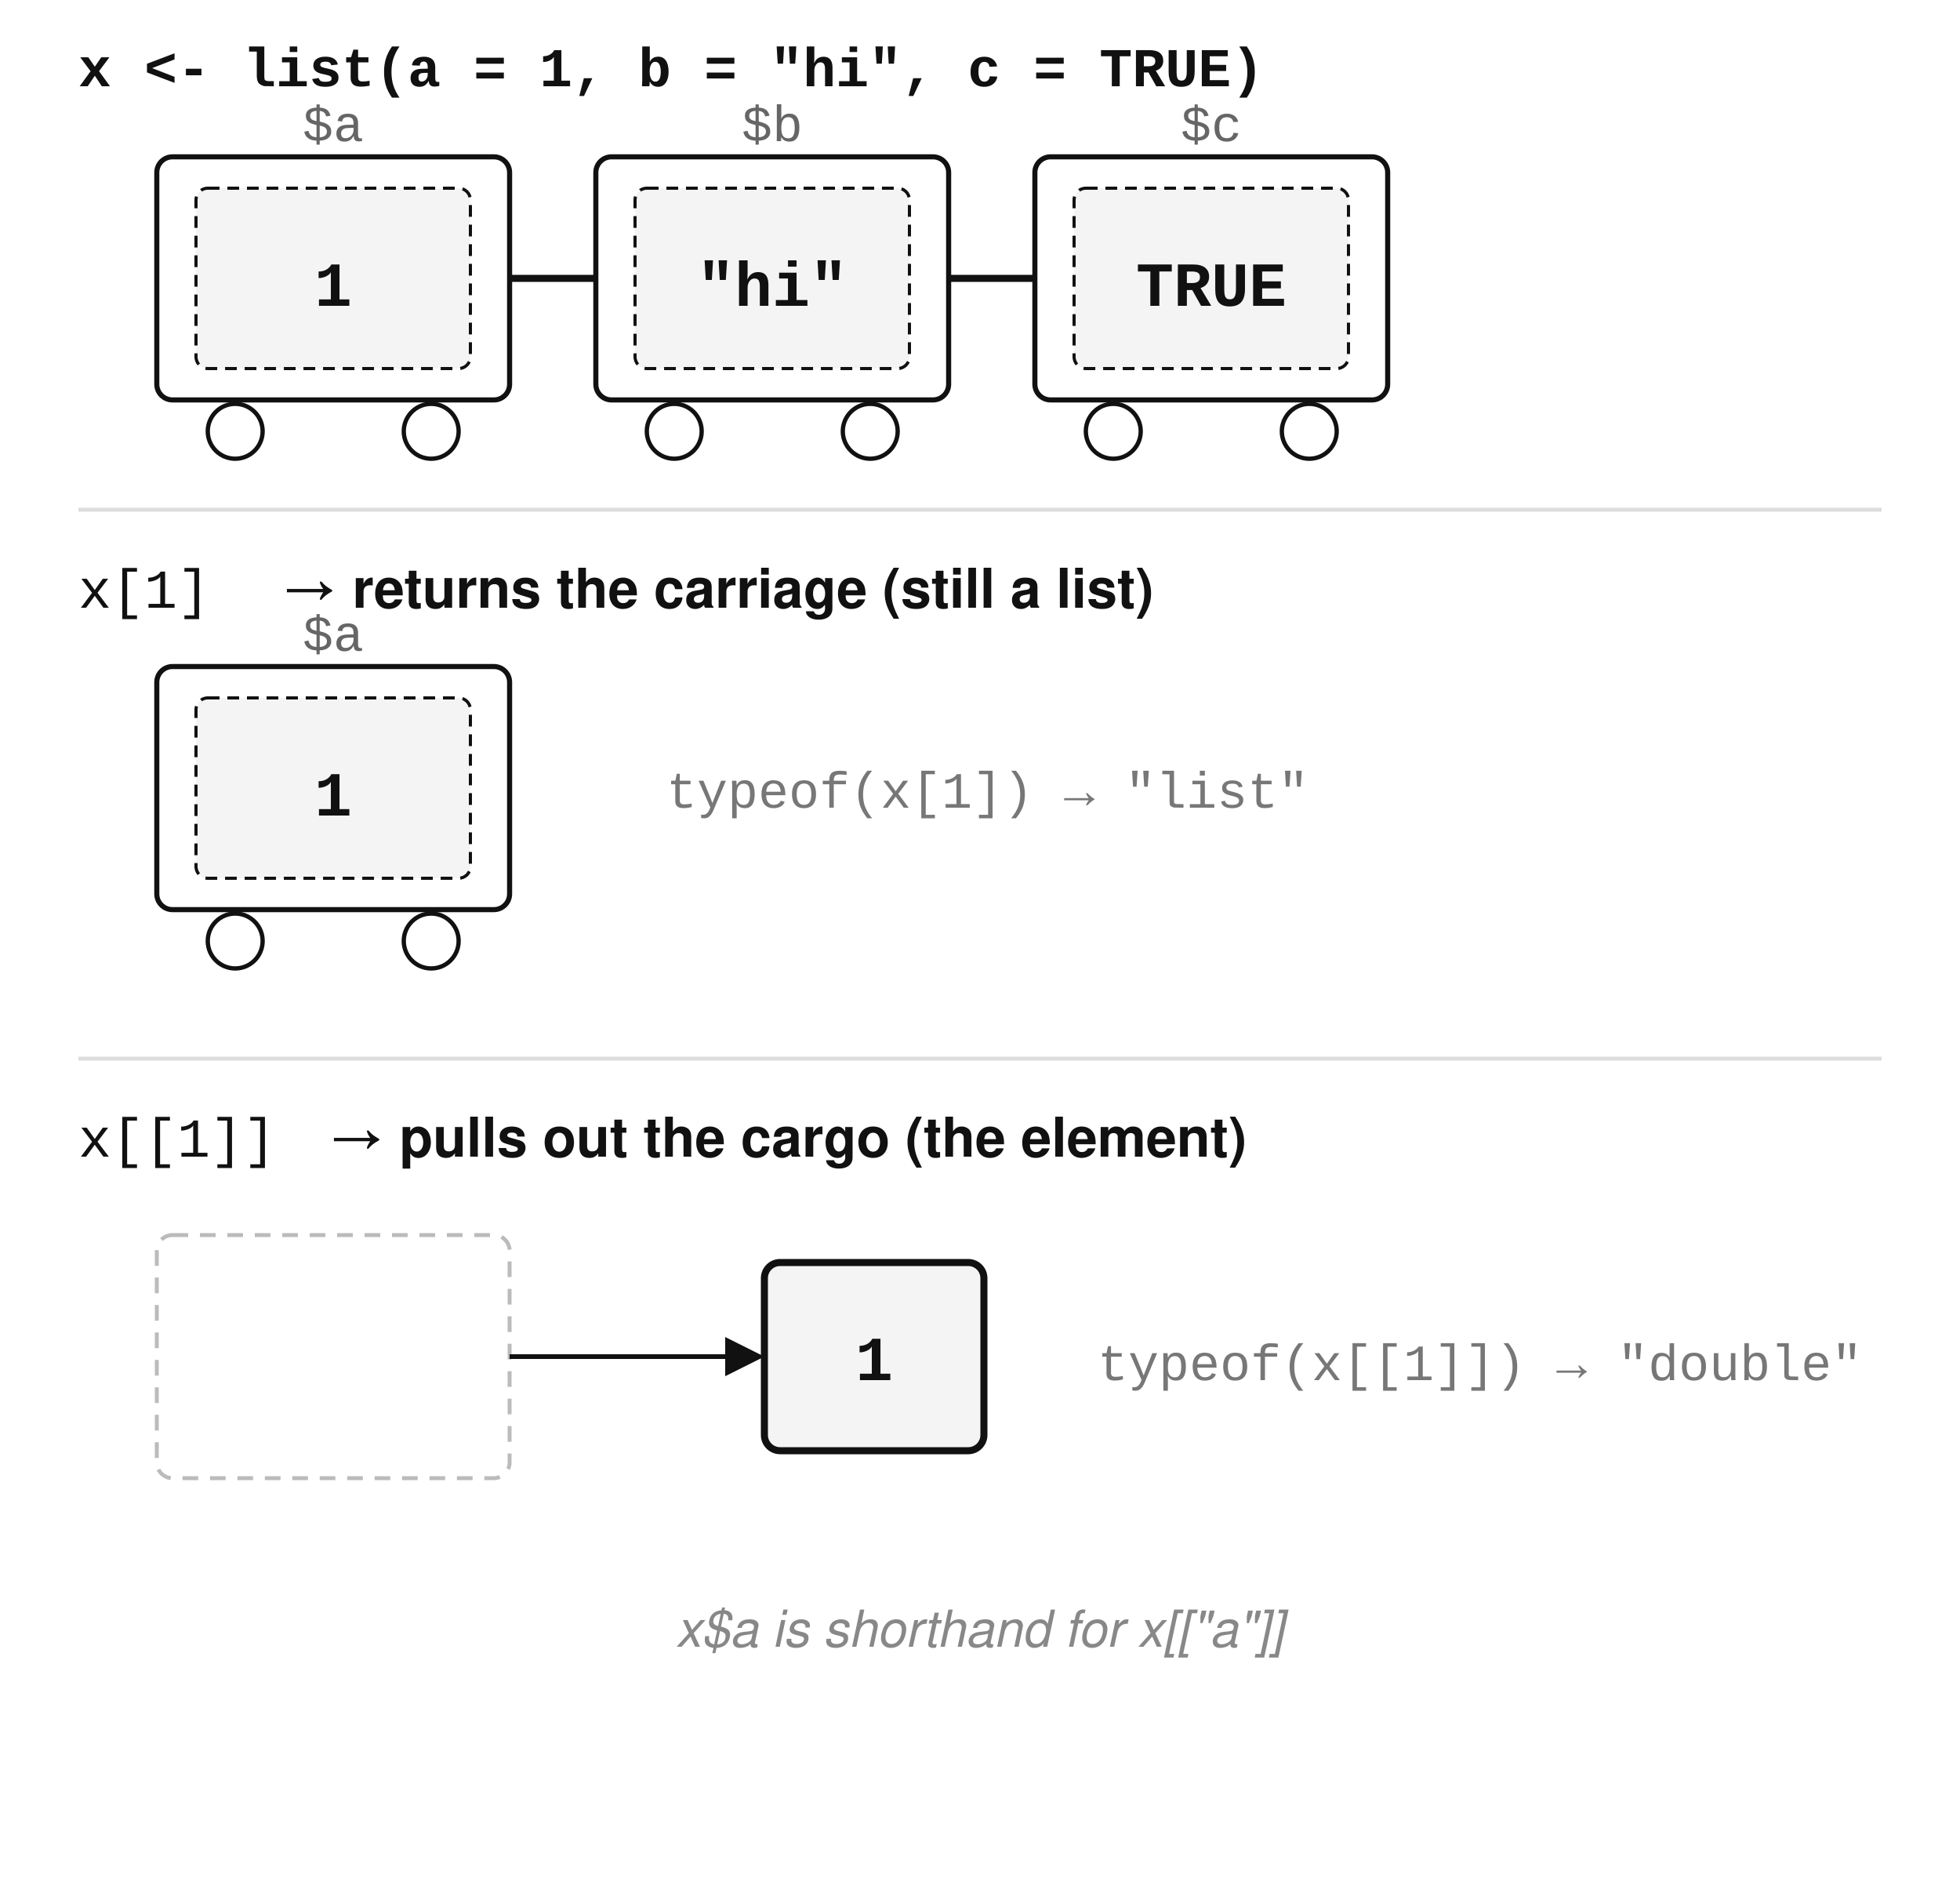
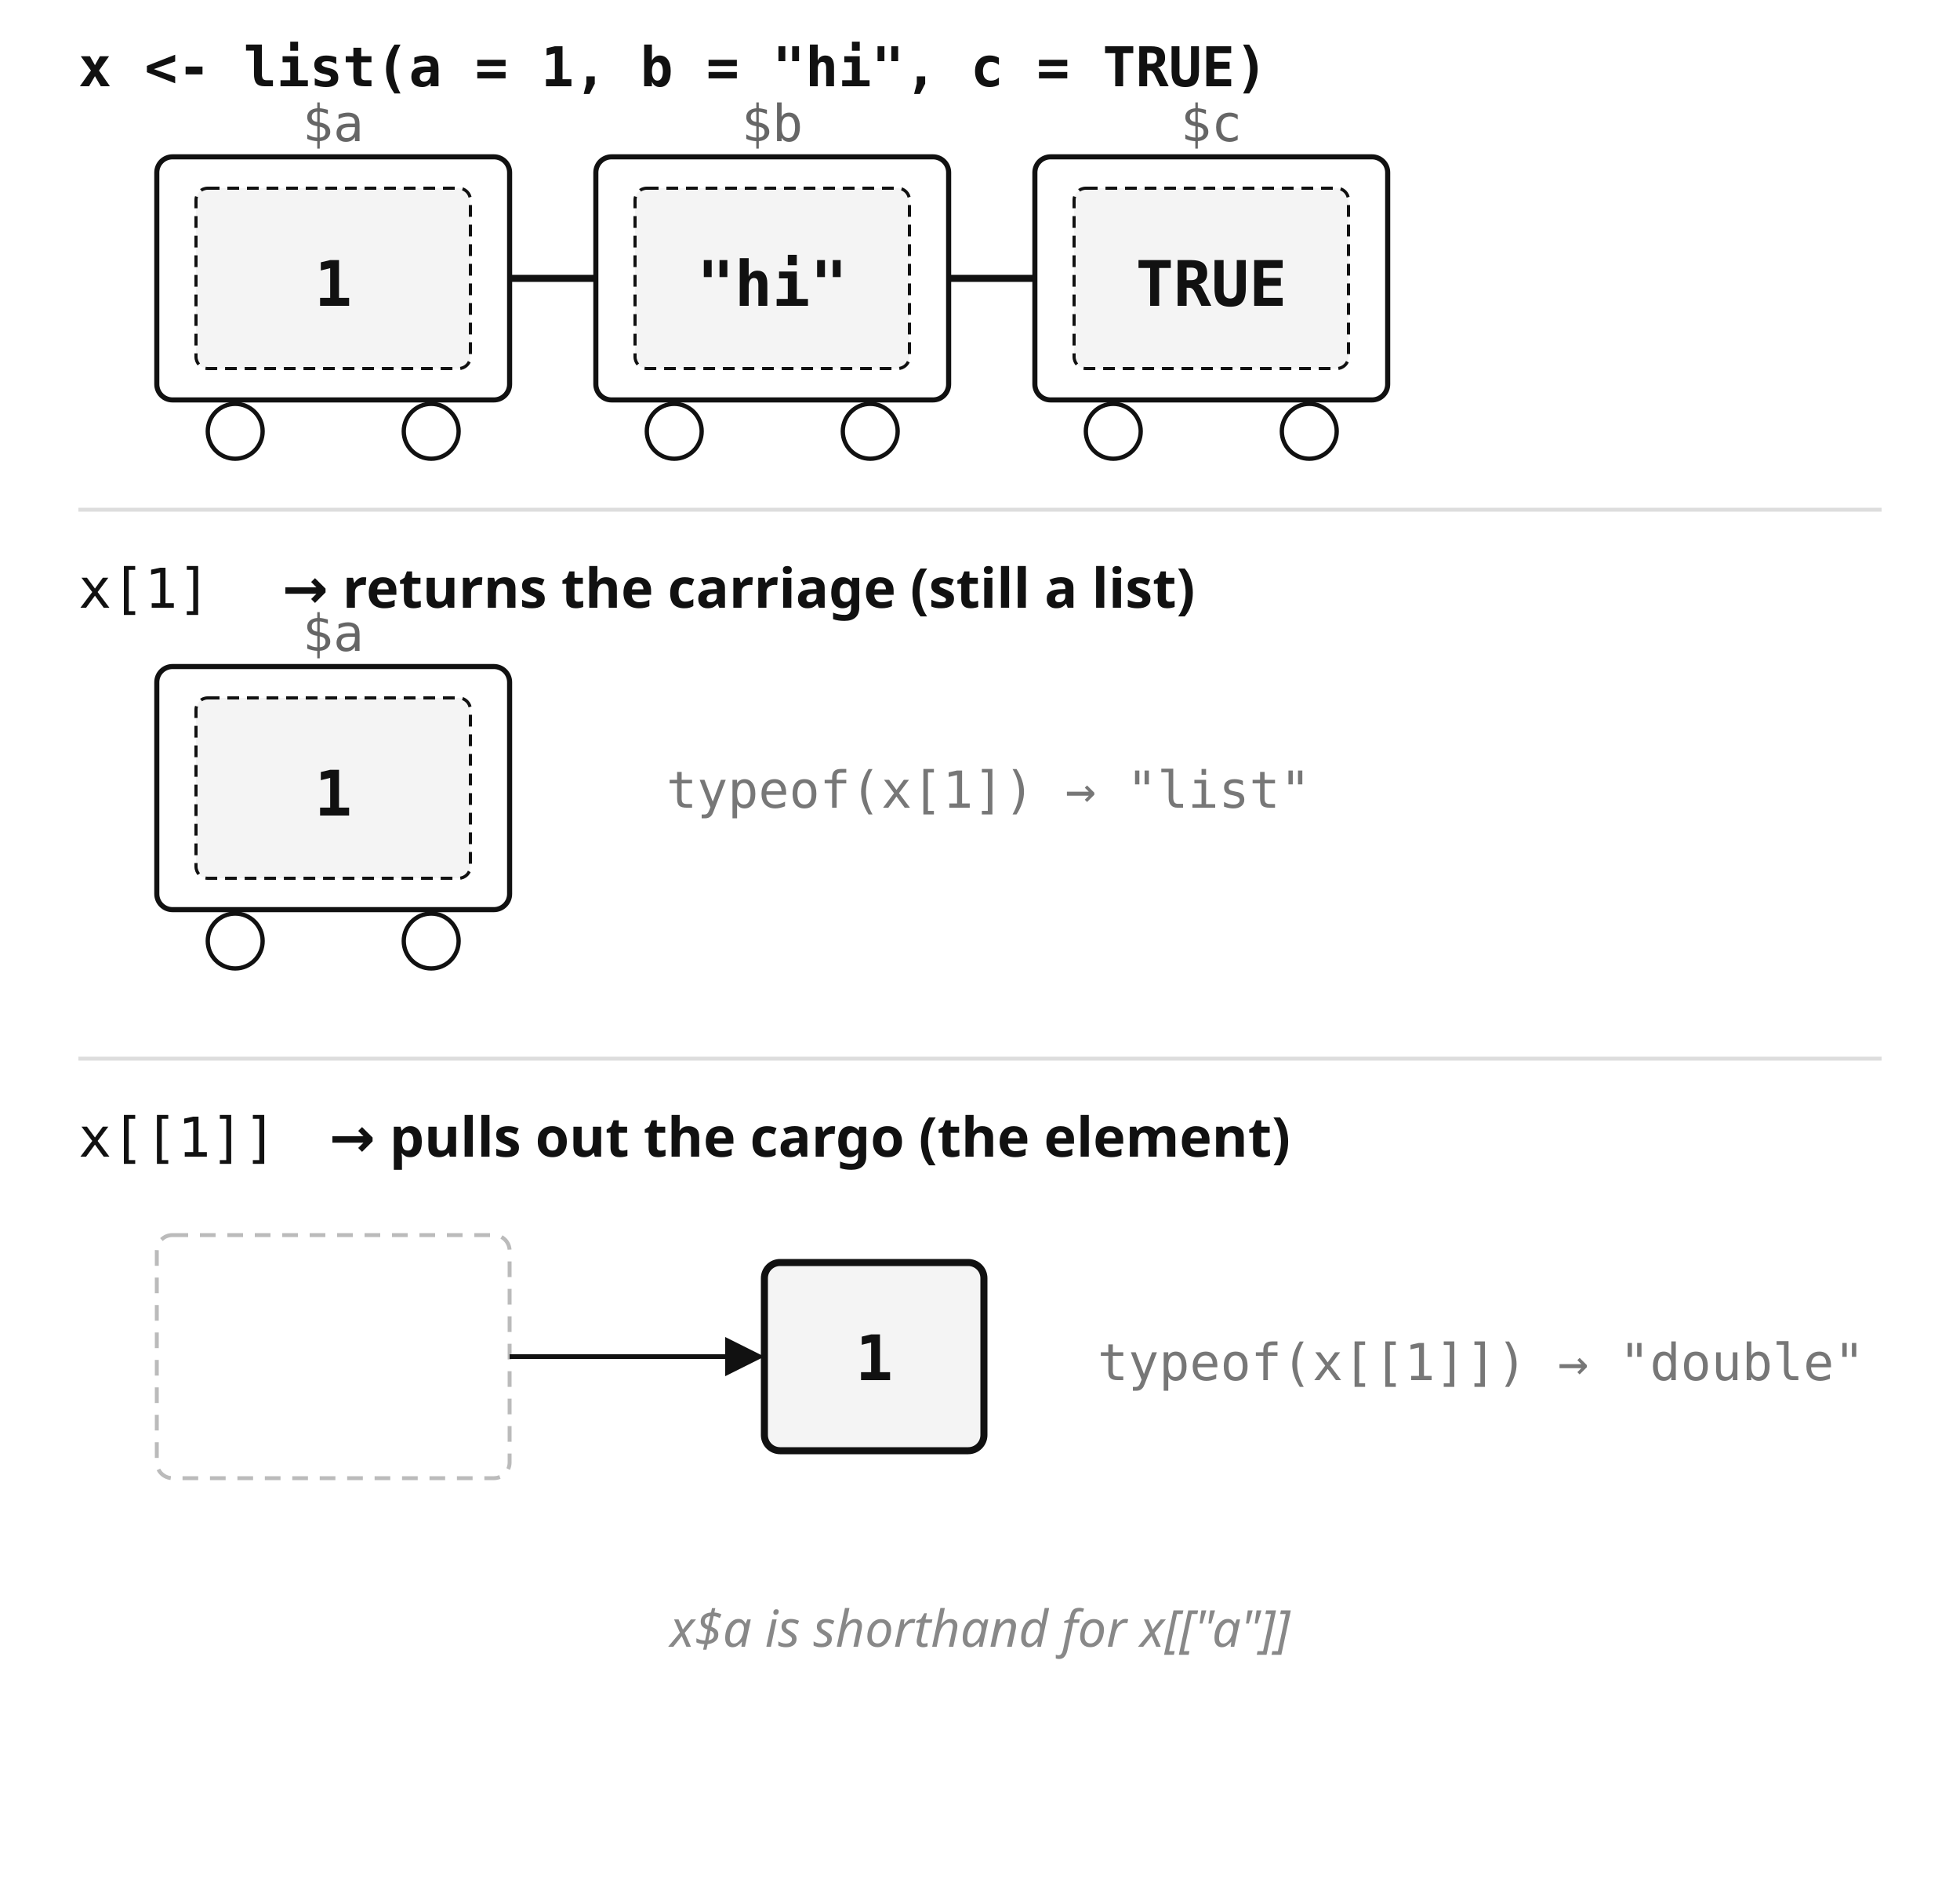
- <svg xmlns="http://www.w3.org/2000/svg" viewBox="0 0 500 480" font-family="'Helvetica Neue', Helvetica, Arial, sans-serif">
+ <svg xmlns="http://www.w3.org/2000/svg" viewBox="0 0 500 480" font-family="Sans">
  <style>
    .car { fill: none; stroke: #111; stroke-width: 1.3; rx: 4; }
    .cargo { fill: #f4f4f4; stroke: #111; stroke-width: 0.8; stroke-dasharray: 3,2; rx: 3; }
    .wh { fill: none; stroke: #111; stroke-width: 1.1; }
    .coup { stroke: #111; stroke-width: 1.8; }
-     .ct { font-size: 16px; font-family: 'Courier New', monospace; fill: #111; text-anchor: middle; font-weight: bold; }
-     .nl { font-size: 13px; font-family: 'Courier New', monospace; fill: #666; text-anchor: middle; }
-     .cd { font-size: 14px; font-family: 'Courier New', monospace; fill: #111; }
+     .ct { font-size: 16px; font-family: Mono; fill: #111; text-anchor: middle; font-weight: bold; }
+     .nl { font-size: 13px; font-family: Mono; fill: #666; text-anchor: middle; }
+     .cd { font-size: 14px; font-family: Mono; fill: #111; }
    .cdb { font-size: 14px; font-weight: bold; fill: #111; }
-     .dm { font-size: 13px; font-family: 'Courier New', monospace; fill: #777; }
+     .dm { font-size: 13px; font-family: Mono; fill: #777; }
    .ghost { fill: none; stroke: #bbb; stroke-width: 1; stroke-dasharray: 4,3; rx: 4; }
    .nt { font-size: 13px; fill: #888; font-style: italic; }
  </style>
  <text x="20" y="22" class="cd" font-weight="bold">x &lt;- list(a = 1, b = "hi", c = TRUE)</text>
  <g transform="translate(40,40)">
    <text x="45" y="-4" class="nl">$a</text>
    <rect class="car" x="0" y="0" width="90" height="62" />
    <rect class="cargo" x="10" y="8" width="70" height="46" />
    <text x="45" y="38" class="ct">1</text>
    <circle class="wh" cx="20" cy="70" r="7" />
    <circle class="wh" cx="70" cy="70" r="7" />
  </g>
  <line class="coup" x1="130" y1="71" x2="152" y2="71" />
  <g transform="translate(152,40)">
    <text x="45" y="-4" class="nl">$b</text>
    <rect class="car" x="0" y="0" width="90" height="62" />
    <rect class="cargo" x="10" y="8" width="70" height="46" />
    <text x="45" y="38" class="ct">"hi"</text>
    <circle class="wh" cx="20" cy="70" r="7" />
    <circle class="wh" cx="70" cy="70" r="7" />
  </g>
  <line class="coup" x1="242" y1="71" x2="264" y2="71" />
  <g transform="translate(264,40)">
    <text x="45" y="-4" class="nl">$c</text>
    <rect class="car" x="0" y="0" width="90" height="62" />
    <rect class="cargo" x="10" y="8" width="70" height="46" />
    <text x="45" y="38" class="ct">TRUE</text>
    <circle class="wh" cx="20" cy="70" r="7" />
    <circle class="wh" cx="70" cy="70" r="7" />
  </g>
  <line x1="20" y1="130" x2="480" y2="130" stroke="#ddd" stroke-width="1" />
  <text x="20" y="155" class="cd">x[1]</text>
  <text x="72" y="155" class="cdb">→ returns the carriage (still a list)</text>
  <g transform="translate(40,170)">
    <text x="45" y="-4" class="nl">$a</text>
    <rect class="car" x="0" y="0" width="90" height="62" stroke-width="2" />
    <rect class="cargo" x="10" y="8" width="70" height="46" />
    <text x="45" y="38" class="ct">1</text>
    <circle class="wh" cx="20" cy="70" r="7" />
    <circle class="wh" cx="70" cy="70" r="7" />
  </g>
  <text x="170" y="206" class="dm">typeof(x[1])  →  "list"</text>
  <line x1="20" y1="270" x2="480" y2="270" stroke="#ddd" stroke-width="1" />
  <text x="20" y="295" class="cd">x[[1]]</text>
  <text x="84" y="295" class="cdb">→ pulls out the cargo (the element)</text>
  <rect class="ghost" x="40" y="315" width="90" height="62" />
  <line x1="130" y1="346" x2="185" y2="346" stroke="#111" stroke-width="1.2" />
  <polygon points="195,346 185,341 185,351" fill="#111" />
  <rect x="195" y="322" width="56" height="48" rx="4" fill="#f4f4f4" stroke="#111" stroke-width="1.8" />
  <text x="223" y="352" class="ct" font-size="18px">1</text>
  <text x="280" y="352" class="dm">typeof(x[[1]])  →  "double"</text>
  <text x="250" y="420" text-anchor="middle" class="nt">x$a is shorthand for x[["a"]]</text>
</svg>
